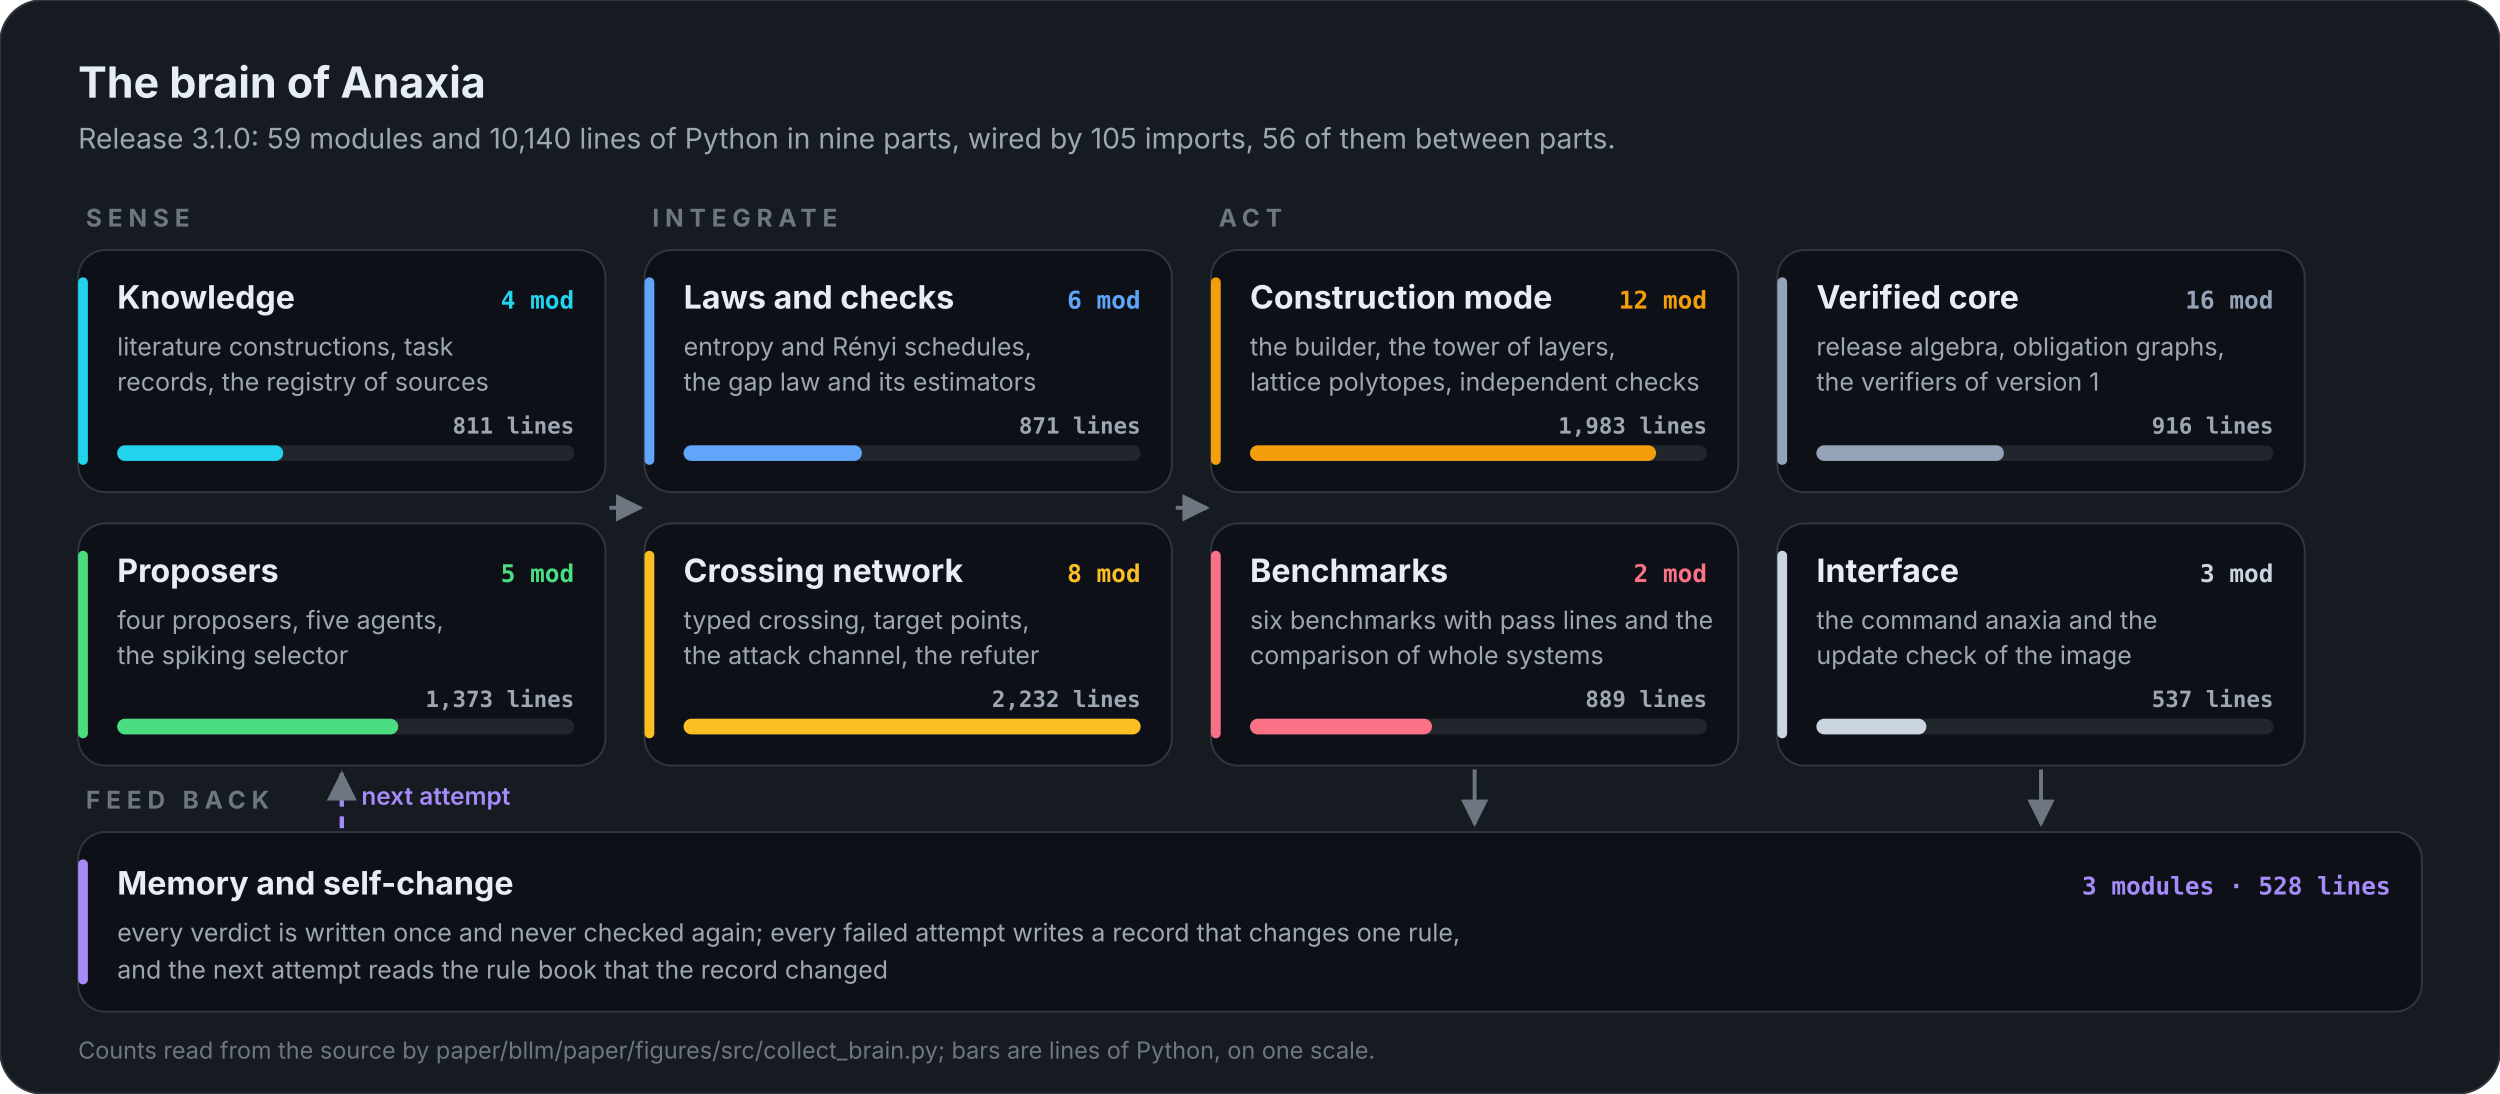
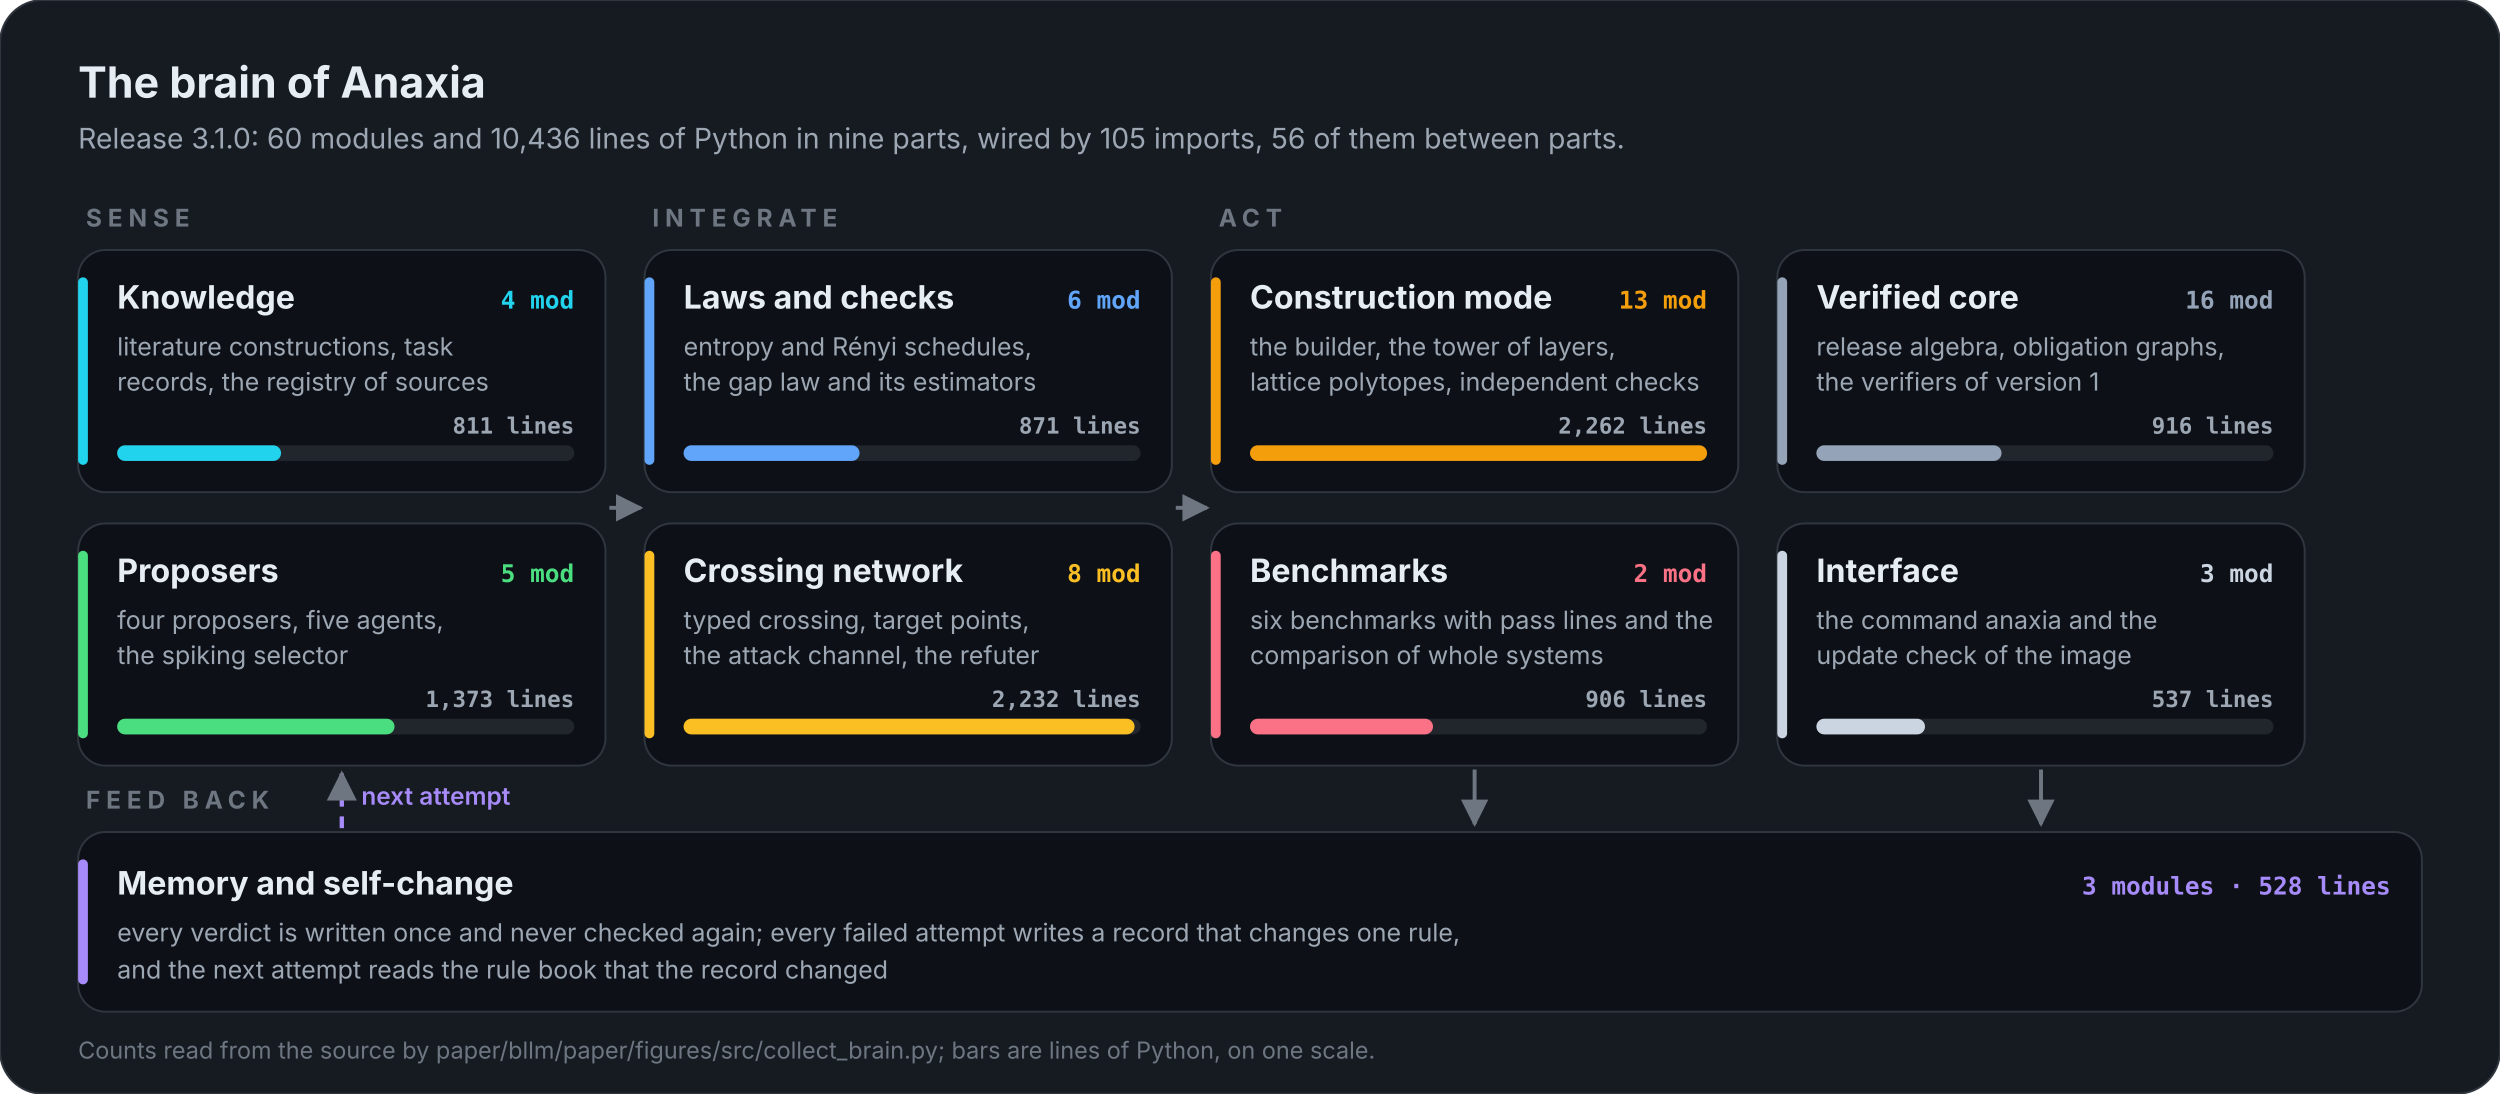
- <svg xmlns="http://www.w3.org/2000/svg" viewBox="0 0 1280 560" width="1280" height="560" role="img" aria-label="The brain of Anaxia: 59 modules in nine parts">
+ <svg xmlns="http://www.w3.org/2000/svg" viewBox="0 0 1280 560" width="1280" height="560" role="img" aria-label="The brain of Anaxia: 60 modules in nine parts">
  <defs>
    <marker id="ar" viewBox="0 0 10 10" refX="9" refY="5" markerWidth="7" markerHeight="7" orient="auto-start-reverse">
      <path d="M0,0 L10,5 L0,10 z" fill="#6e7681" />
    </marker>
  </defs>
  <rect width="1280" height="560" rx="22" fill="#161b22" stroke="#30363d" />
  <text x="40.0" y="50.0" font-family="Inter, 'Segoe UI', Roboto, Helvetica, Arial, sans-serif" font-size="22" font-weight="700" fill="#e6edf3" text-anchor="start">The brain of Anaxia</text>
-   <text x="40.0" y="76.0" font-family="Inter, 'Segoe UI', Roboto, Helvetica, Arial, sans-serif" font-size="14.5" font-weight="400" fill="#9da7b3" text-anchor="start">Release 3.1.0: 59 modules and 10,140 lines of Python in nine parts, wired by 105 imports, 56 of them between parts.</text>
+   <text x="40.0" y="76.0" font-family="Inter, 'Segoe UI', Roboto, Helvetica, Arial, sans-serif" font-size="14.5" font-weight="400" fill="#9da7b3" text-anchor="start">Release 3.1.0: 60 modules and 10,436 lines of Python in nine parts, wired by 105 imports, 56 of them between parts.</text>
  <text x="44.0" y="116.0" font-family="Inter, 'Segoe UI', Roboto, Helvetica, Arial, sans-serif" font-size="12.5" font-weight="700" fill="#6e7681" text-anchor="start" letter-spacing="3">SENSE</text>
  <rect x="40" y="128" width="270" height="124" rx="14" fill="#0d1117" stroke="#30363d" />
  <rect x="40" y="142" width="5" height="96" rx="2.5" fill="#22d3ee" />
  <text x="60.0" y="158.0" font-family="Inter, 'Segoe UI', Roboto, Helvetica, Arial, sans-serif" font-size="16.5" font-weight="700" fill="#e6edf3" text-anchor="start">Knowledge</text>
  <text x="294.0" y="158.0" font-family="'JetBrains Mono', 'SFMono-Regular', Menlo, Consolas, monospace" font-size="12.5" font-weight="700" fill="#22d3ee" text-anchor="end">4 mod</text>
  <text x="60.0" y="182.0" font-family="Inter, 'Segoe UI', Roboto, Helvetica, Arial, sans-serif" font-size="12.8" font-weight="400" fill="#9da7b3" text-anchor="start">literature constructions, task</text>
  <text x="60.0" y="200.0" font-family="Inter, 'Segoe UI', Roboto, Helvetica, Arial, sans-serif" font-size="12.8" font-weight="400" fill="#9da7b3" text-anchor="start">records, the registry of sources</text>
  <rect x="60" y="228" width="234" height="8" rx="4" fill="#21262d" />
-   <rect x="60" y="228" width="85.0" height="8" rx="4" fill="#22d3ee" />
+   <rect x="60" y="228" width="83.9" height="8" rx="4" fill="#22d3ee" />
  <text x="294.0" y="222.0" font-family="'JetBrains Mono', 'SFMono-Regular', Menlo, Consolas, monospace" font-size="11.5" font-weight="600" fill="#9da7b3" text-anchor="end">811 lines</text>
  <rect x="40" y="268" width="270" height="124" rx="14" fill="#0d1117" stroke="#30363d" />
  <rect x="40" y="282" width="5" height="96" rx="2.5" fill="#4ade80" />
  <text x="60.0" y="298.0" font-family="Inter, 'Segoe UI', Roboto, Helvetica, Arial, sans-serif" font-size="16.5" font-weight="700" fill="#e6edf3" text-anchor="start">Proposers</text>
  <text x="294.0" y="298.0" font-family="'JetBrains Mono', 'SFMono-Regular', Menlo, Consolas, monospace" font-size="12.5" font-weight="700" fill="#4ade80" text-anchor="end">5 mod</text>
  <text x="60.0" y="322.0" font-family="Inter, 'Segoe UI', Roboto, Helvetica, Arial, sans-serif" font-size="12.8" font-weight="400" fill="#9da7b3" text-anchor="start">four proposers, five agents,</text>
  <text x="60.0" y="340.0" font-family="Inter, 'Segoe UI', Roboto, Helvetica, Arial, sans-serif" font-size="12.8" font-weight="400" fill="#9da7b3" text-anchor="start">the spiking selector</text>
  <rect x="60" y="368" width="234" height="8" rx="4" fill="#21262d" />
-   <rect x="60" y="368" width="143.9" height="8" rx="4" fill="#4ade80" />
+   <rect x="60" y="368" width="142.0" height="8" rx="4" fill="#4ade80" />
  <text x="294.0" y="362.0" font-family="'JetBrains Mono', 'SFMono-Regular', Menlo, Consolas, monospace" font-size="11.5" font-weight="600" fill="#9da7b3" text-anchor="end">1,373 lines</text>
  <text x="334.0" y="116.0" font-family="Inter, 'Segoe UI', Roboto, Helvetica, Arial, sans-serif" font-size="12.5" font-weight="700" fill="#6e7681" text-anchor="start" letter-spacing="3">INTEGRATE</text>
  <rect x="330" y="128" width="270" height="124" rx="14" fill="#0d1117" stroke="#30363d" />
  <rect x="330" y="142" width="5" height="96" rx="2.5" fill="#60a5fa" />
  <text x="350.0" y="158.0" font-family="Inter, 'Segoe UI', Roboto, Helvetica, Arial, sans-serif" font-size="16.5" font-weight="700" fill="#e6edf3" text-anchor="start">Laws and checks</text>
  <text x="584.0" y="158.0" font-family="'JetBrains Mono', 'SFMono-Regular', Menlo, Consolas, monospace" font-size="12.5" font-weight="700" fill="#60a5fa" text-anchor="end">6 mod</text>
  <text x="350.0" y="182.0" font-family="Inter, 'Segoe UI', Roboto, Helvetica, Arial, sans-serif" font-size="12.8" font-weight="400" fill="#9da7b3" text-anchor="start">entropy and Rényi schedules,</text>
  <text x="350.0" y="200.0" font-family="Inter, 'Segoe UI', Roboto, Helvetica, Arial, sans-serif" font-size="12.8" font-weight="400" fill="#9da7b3" text-anchor="start">the gap law and its estimators</text>
  <rect x="350" y="228" width="234" height="8" rx="4" fill="#21262d" />
-   <rect x="350" y="228" width="91.3" height="8" rx="4" fill="#60a5fa" />
+   <rect x="350" y="228" width="90.1" height="8" rx="4" fill="#60a5fa" />
  <text x="584.0" y="222.0" font-family="'JetBrains Mono', 'SFMono-Regular', Menlo, Consolas, monospace" font-size="11.5" font-weight="600" fill="#9da7b3" text-anchor="end">871 lines</text>
  <rect x="330" y="268" width="270" height="124" rx="14" fill="#0d1117" stroke="#30363d" />
  <rect x="330" y="282" width="5" height="96" rx="2.5" fill="#fbbf24" />
  <text x="350.0" y="298.0" font-family="Inter, 'Segoe UI', Roboto, Helvetica, Arial, sans-serif" font-size="16.5" font-weight="700" fill="#e6edf3" text-anchor="start">Crossing network</text>
  <text x="584.0" y="298.0" font-family="'JetBrains Mono', 'SFMono-Regular', Menlo, Consolas, monospace" font-size="12.5" font-weight="700" fill="#fbbf24" text-anchor="end">8 mod</text>
  <text x="350.0" y="322.0" font-family="Inter, 'Segoe UI', Roboto, Helvetica, Arial, sans-serif" font-size="12.8" font-weight="400" fill="#9da7b3" text-anchor="start">typed crossing, target points,</text>
  <text x="350.0" y="340.0" font-family="Inter, 'Segoe UI', Roboto, Helvetica, Arial, sans-serif" font-size="12.8" font-weight="400" fill="#9da7b3" text-anchor="start">the attack channel, the refuter</text>
  <rect x="350" y="368" width="234" height="8" rx="4" fill="#21262d" />
-   <rect x="350" y="368" width="234.0" height="8" rx="4" fill="#fbbf24" />
+   <rect x="350" y="368" width="230.9" height="8" rx="4" fill="#fbbf24" />
  <text x="584.0" y="362.0" font-family="'JetBrains Mono', 'SFMono-Regular', Menlo, Consolas, monospace" font-size="11.5" font-weight="600" fill="#9da7b3" text-anchor="end">2,232 lines</text>
  <text x="624.0" y="116.0" font-family="Inter, 'Segoe UI', Roboto, Helvetica, Arial, sans-serif" font-size="12.5" font-weight="700" fill="#6e7681" text-anchor="start" letter-spacing="3">ACT</text>
  <rect x="620" y="128" width="270" height="124" rx="14" fill="#0d1117" stroke="#30363d" />
  <rect x="620" y="142" width="5" height="96" rx="2.5" fill="#f59e0b" />
  <text x="640.0" y="158.0" font-family="Inter, 'Segoe UI', Roboto, Helvetica, Arial, sans-serif" font-size="16.5" font-weight="700" fill="#e6edf3" text-anchor="start">Construction mode</text>
-   <text x="874.0" y="158.0" font-family="'JetBrains Mono', 'SFMono-Regular', Menlo, Consolas, monospace" font-size="12.5" font-weight="700" fill="#f59e0b" text-anchor="end">12 mod</text>
+   <text x="874.0" y="158.0" font-family="'JetBrains Mono', 'SFMono-Regular', Menlo, Consolas, monospace" font-size="12.5" font-weight="700" fill="#f59e0b" text-anchor="end">13 mod</text>
  <text x="640.0" y="182.0" font-family="Inter, 'Segoe UI', Roboto, Helvetica, Arial, sans-serif" font-size="12.8" font-weight="400" fill="#9da7b3" text-anchor="start">the builder, the tower of layers,</text>
  <text x="640.0" y="200.0" font-family="Inter, 'Segoe UI', Roboto, Helvetica, Arial, sans-serif" font-size="12.8" font-weight="400" fill="#9da7b3" text-anchor="start">lattice polytopes, independent checks</text>
  <rect x="640" y="228" width="234" height="8" rx="4" fill="#21262d" />
-   <rect x="640" y="228" width="207.9" height="8" rx="4" fill="#f59e0b" />
-   <text x="874.0" y="222.0" font-family="'JetBrains Mono', 'SFMono-Regular', Menlo, Consolas, monospace" font-size="11.5" font-weight="600" fill="#9da7b3" text-anchor="end">1,983 lines</text>
+   <rect x="640" y="228" width="234.0" height="8" rx="4" fill="#f59e0b" />
+   <text x="874.0" y="222.0" font-family="'JetBrains Mono', 'SFMono-Regular', Menlo, Consolas, monospace" font-size="11.5" font-weight="600" fill="#9da7b3" text-anchor="end">2,262 lines</text>
  <rect x="620" y="268" width="270" height="124" rx="14" fill="#0d1117" stroke="#30363d" />
  <rect x="620" y="282" width="5" height="96" rx="2.5" fill="#fb7185" />
  <text x="640.0" y="298.0" font-family="Inter, 'Segoe UI', Roboto, Helvetica, Arial, sans-serif" font-size="16.5" font-weight="700" fill="#e6edf3" text-anchor="start">Benchmarks</text>
  <text x="874.0" y="298.0" font-family="'JetBrains Mono', 'SFMono-Regular', Menlo, Consolas, monospace" font-size="12.5" font-weight="700" fill="#fb7185" text-anchor="end">2 mod</text>
  <text x="640.0" y="322.0" font-family="Inter, 'Segoe UI', Roboto, Helvetica, Arial, sans-serif" font-size="12.8" font-weight="400" fill="#9da7b3" text-anchor="start">six benchmarks with pass lines and the</text>
  <text x="640.0" y="340.0" font-family="Inter, 'Segoe UI', Roboto, Helvetica, Arial, sans-serif" font-size="12.8" font-weight="400" fill="#9da7b3" text-anchor="start">comparison of whole systems</text>
  <rect x="640" y="368" width="234" height="8" rx="4" fill="#21262d" />
-   <rect x="640" y="368" width="93.2" height="8" rx="4" fill="#fb7185" />
-   <text x="874.0" y="362.0" font-family="'JetBrains Mono', 'SFMono-Regular', Menlo, Consolas, monospace" font-size="11.5" font-weight="600" fill="#9da7b3" text-anchor="end">889 lines</text>
+   <rect x="640" y="368" width="93.7" height="8" rx="4" fill="#fb7185" />
+   <text x="874.0" y="362.0" font-family="'JetBrains Mono', 'SFMono-Regular', Menlo, Consolas, monospace" font-size="11.5" font-weight="600" fill="#9da7b3" text-anchor="end">906 lines</text>
  <rect x="910" y="128" width="270" height="124" rx="14" fill="#0d1117" stroke="#30363d" />
  <rect x="910" y="142" width="5" height="96" rx="2.5" fill="#94a3b8" />
  <text x="930.0" y="158.0" font-family="Inter, 'Segoe UI', Roboto, Helvetica, Arial, sans-serif" font-size="16.5" font-weight="700" fill="#e6edf3" text-anchor="start">Verified core</text>
  <text x="1164.0" y="158.0" font-family="'JetBrains Mono', 'SFMono-Regular', Menlo, Consolas, monospace" font-size="12.5" font-weight="700" fill="#94a3b8" text-anchor="end">16 mod</text>
  <text x="930.0" y="182.0" font-family="Inter, 'Segoe UI', Roboto, Helvetica, Arial, sans-serif" font-size="12.8" font-weight="400" fill="#9da7b3" text-anchor="start">release algebra, obligation graphs,</text>
  <text x="930.0" y="200.0" font-family="Inter, 'Segoe UI', Roboto, Helvetica, Arial, sans-serif" font-size="12.8" font-weight="400" fill="#9da7b3" text-anchor="start">the verifiers of version 1</text>
  <rect x="930" y="228" width="234" height="8" rx="4" fill="#21262d" />
-   <rect x="930" y="228" width="96.0" height="8" rx="4" fill="#94a3b8" />
+   <rect x="930" y="228" width="94.8" height="8" rx="4" fill="#94a3b8" />
  <text x="1164.0" y="222.0" font-family="'JetBrains Mono', 'SFMono-Regular', Menlo, Consolas, monospace" font-size="11.5" font-weight="600" fill="#9da7b3" text-anchor="end">916 lines</text>
  <rect x="910" y="268" width="270" height="124" rx="14" fill="#0d1117" stroke="#30363d" />
  <rect x="910" y="282" width="5" height="96" rx="2.5" fill="#cbd5e1" />
  <text x="930.0" y="298.0" font-family="Inter, 'Segoe UI', Roboto, Helvetica, Arial, sans-serif" font-size="16.5" font-weight="700" fill="#e6edf3" text-anchor="start">Interface</text>
  <text x="1164.0" y="298.0" font-family="'JetBrains Mono', 'SFMono-Regular', Menlo, Consolas, monospace" font-size="12.5" font-weight="700" fill="#cbd5e1" text-anchor="end">3 mod</text>
  <text x="930.0" y="322.0" font-family="Inter, 'Segoe UI', Roboto, Helvetica, Arial, sans-serif" font-size="12.8" font-weight="400" fill="#9da7b3" text-anchor="start">the command anaxia and the</text>
  <text x="930.0" y="340.0" font-family="Inter, 'Segoe UI', Roboto, Helvetica, Arial, sans-serif" font-size="12.8" font-weight="400" fill="#9da7b3" text-anchor="start">update check of the image</text>
  <rect x="930" y="368" width="234" height="8" rx="4" fill="#21262d" />
-   <rect x="930" y="368" width="56.3" height="8" rx="4" fill="#cbd5e1" />
+   <rect x="930" y="368" width="55.6" height="8" rx="4" fill="#cbd5e1" />
  <text x="1164.0" y="362.0" font-family="'JetBrains Mono', 'SFMono-Regular', Menlo, Consolas, monospace" font-size="11.5" font-weight="600" fill="#9da7b3" text-anchor="end">537 lines</text>
  <line x1="312" y1="260" x2="328" y2="260" stroke="#6e7681" stroke-width="2" marker-end="url(#ar)" />
  <line x1="602" y1="260" x2="618" y2="260" stroke="#6e7681" stroke-width="2" marker-end="url(#ar)" />
  <text x="44.0" y="414.0" font-family="Inter, 'Segoe UI', Roboto, Helvetica, Arial, sans-serif" font-size="12.5" font-weight="700" fill="#6e7681" text-anchor="start" letter-spacing="3">FEED BACK</text>
  <rect x="40" y="426" width="1200" height="92" rx="14" fill="#0d1117" stroke="#30363d" />
  <rect x="40" y="440" width="5" height="64" rx="2.5" fill="#a78bfa" />
  <text x="60.0" y="458.0" font-family="Inter, 'Segoe UI', Roboto, Helvetica, Arial, sans-serif" font-size="16.5" font-weight="700" fill="#e6edf3" text-anchor="start">Memory and self-change</text>
  <text x="60.0" y="482.0" font-family="Inter, 'Segoe UI', Roboto, Helvetica, Arial, sans-serif" font-size="12.8" font-weight="400" fill="#9da7b3" text-anchor="start">every verdict is written once and never checked again; every failed attempt writes a record that changes one rule,</text>
  <text x="60.0" y="501.0" font-family="Inter, 'Segoe UI', Roboto, Helvetica, Arial, sans-serif" font-size="12.8" font-weight="400" fill="#9da7b3" text-anchor="start">and the next attempt reads the rule book that the record changed</text>
  <text x="1224.0" y="458.0" font-family="'JetBrains Mono', 'SFMono-Regular', Menlo, Consolas, monospace" font-size="12.5" font-weight="700" fill="#a78bfa" text-anchor="end">3 modules · 528 lines</text>
  <line x1="755.0" y1="394" x2="755.0" y2="422" stroke="#6e7681" stroke-width="2" marker-end="url(#ar)" />
  <line x1="1045.0" y1="394" x2="1045.0" y2="422" stroke="#6e7681" stroke-width="2" marker-end="url(#ar)" />
  <path d="M175.0,424 L175.0,396" fill="none" stroke="#a78bfa" stroke-width="2.2" stroke-dasharray="6 5" marker-end="url(#ar)" />
  <text x="185.0" y="412.0" font-family="Inter, 'Segoe UI', Roboto, Helvetica, Arial, sans-serif" font-size="12.5" font-weight="600" fill="#a78bfa" text-anchor="start">next attempt</text>
  <text x="40.0" y="542.0" font-family="Inter, 'Segoe UI', Roboto, Helvetica, Arial, sans-serif" font-size="12" font-weight="400" fill="#6e7681" text-anchor="start">Counts read from the source by paper/bllm/paper/figures/src/collect_brain.py; bars are lines of Python, on one scale.</text>
</svg>
